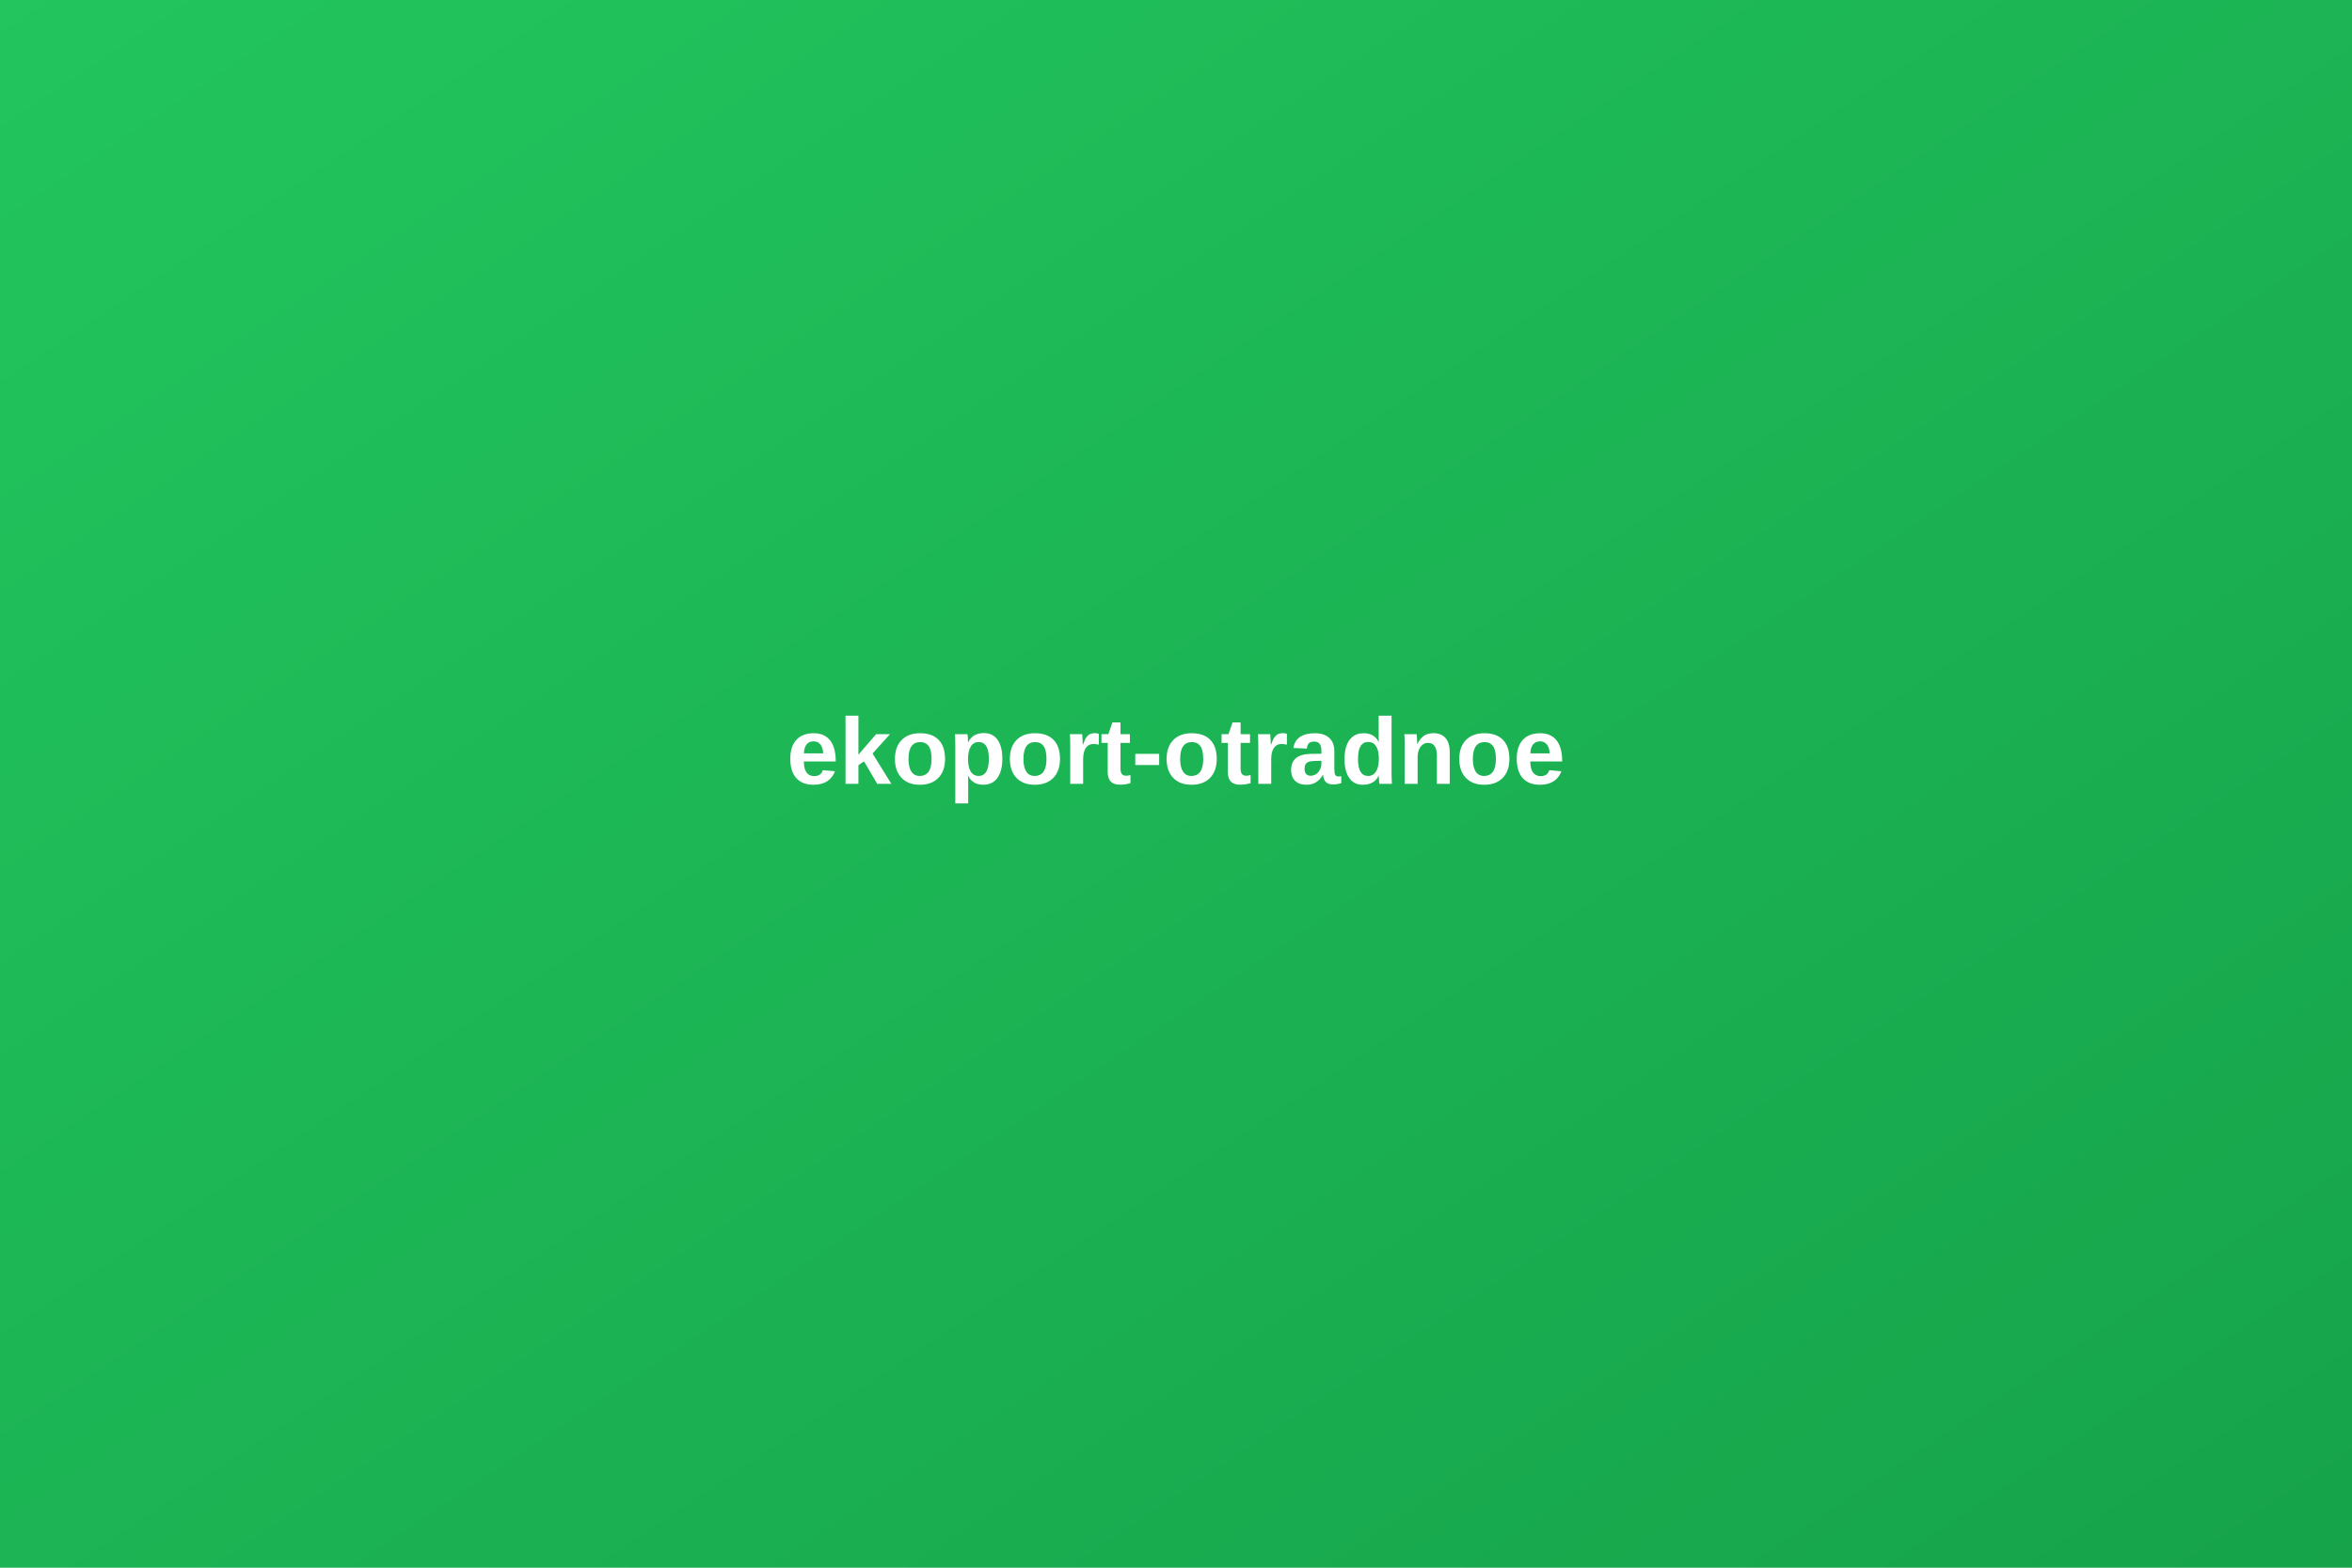
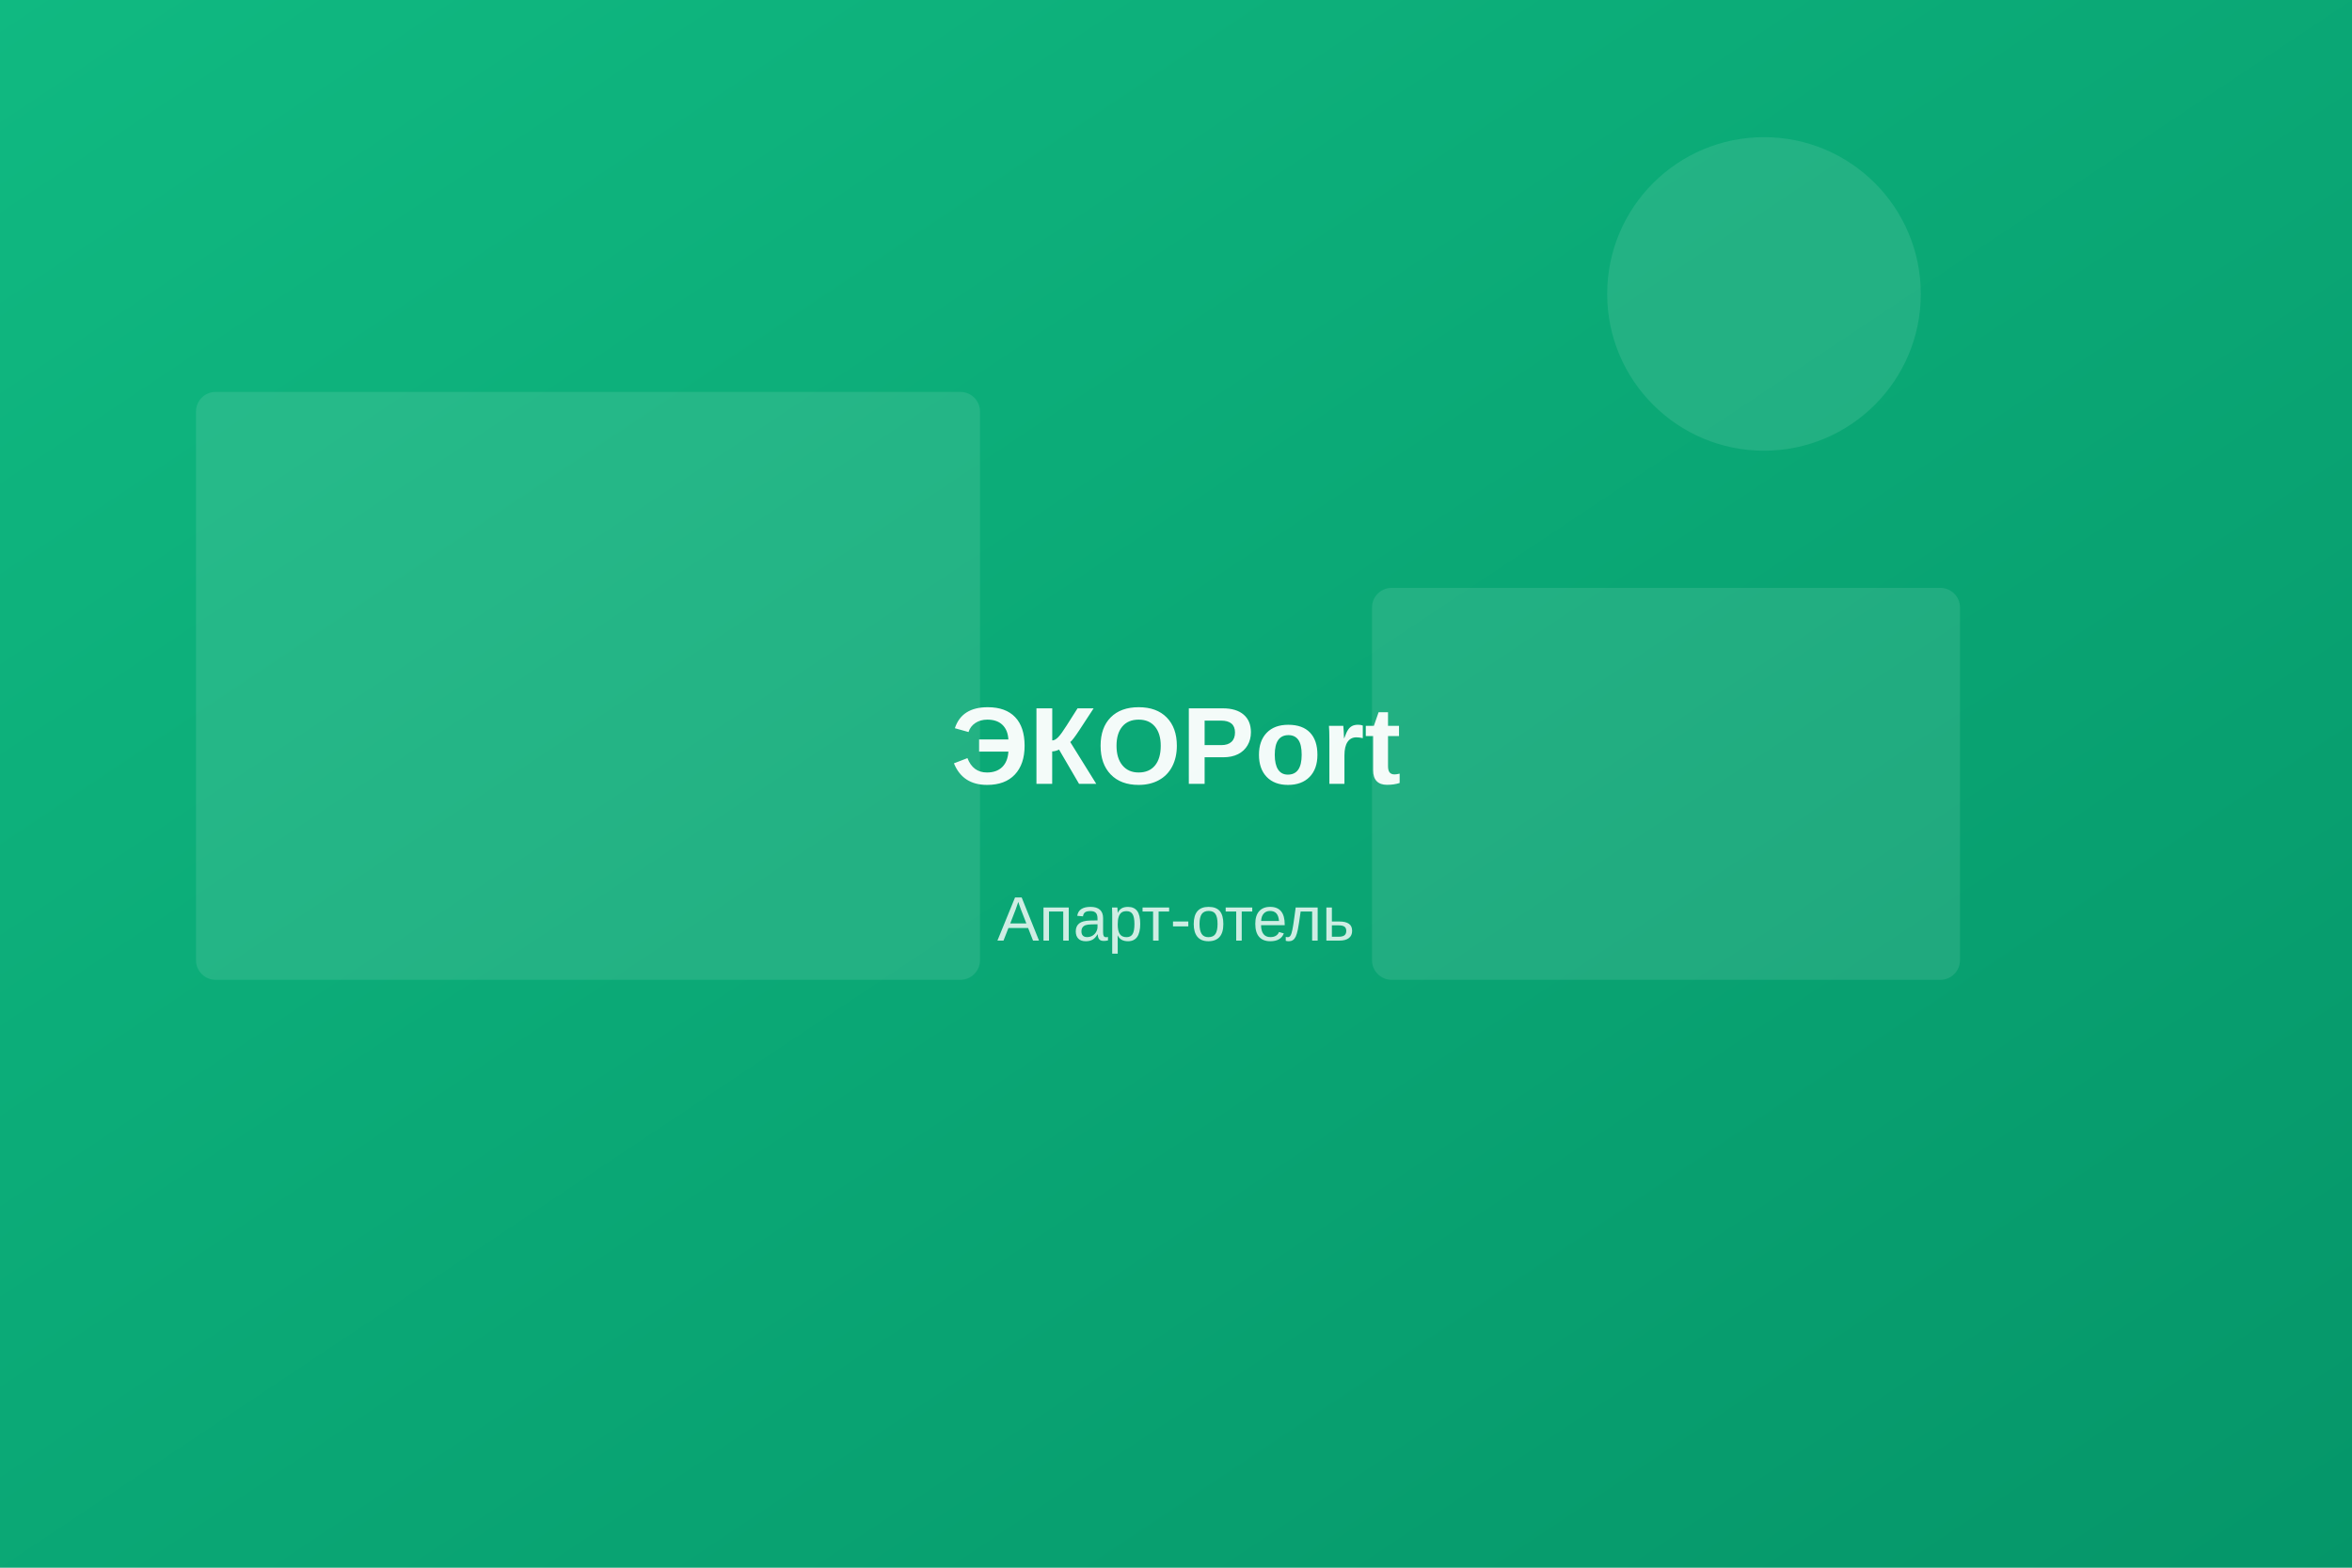
<svg xmlns="http://www.w3.org/2000/svg" width="1200" height="800">
  <defs>
-     <linearGradient id="grad" x1="0%" y1="0%" x2="100%" y2="100%">
-       <stop offset="0%" style="stop-color:rgb(34,197,94);stop-opacity:1" />
-       <stop offset="100%" style="stop-color:rgb(22,163,74);stop-opacity:1" />
+     <linearGradient id="grad-ekoport-otradnoe" x1="0%" y1="0%" x2="100%" y2="100%">
+       <stop offset="0%" style="stop-color:#10b981;stop-opacity:1" />
+       <stop offset="100%" style="stop-color:#059669;stop-opacity:1" />
    </linearGradient>
  </defs>
-   <rect width="1200" height="800" fill="url(#grad)" />
-   <text x="50%" y="50%" text-anchor="middle" fill="white" font-size="48" font-family="Arial" font-weight="bold">ekoport-otradnoe</text>
+   <rect width="1200" height="800" fill="url(#grad-ekoport-otradnoe)" />
+   <g opacity="0.1">
+     <rect x="100" y="200" width="400" height="300" fill="white" rx="10" />
+     <rect x="700" y="300" width="300" height="200" fill="white" rx="10" />
+     <circle cx="900" cy="150" r="80" fill="white" />
+   </g>
+   <text x="50%" y="50%" text-anchor="middle" fill="white" font-size="56" font-family="Arial, sans-serif" font-weight="bold" opacity="0.95">
+     ЭКОPort
+   </text>
+   <text x="50%" y="60%" text-anchor="middle" fill="white" font-size="32" font-family="Arial, sans-serif" opacity="0.8">
+     Апарт-отель
+   </text>
</svg>
